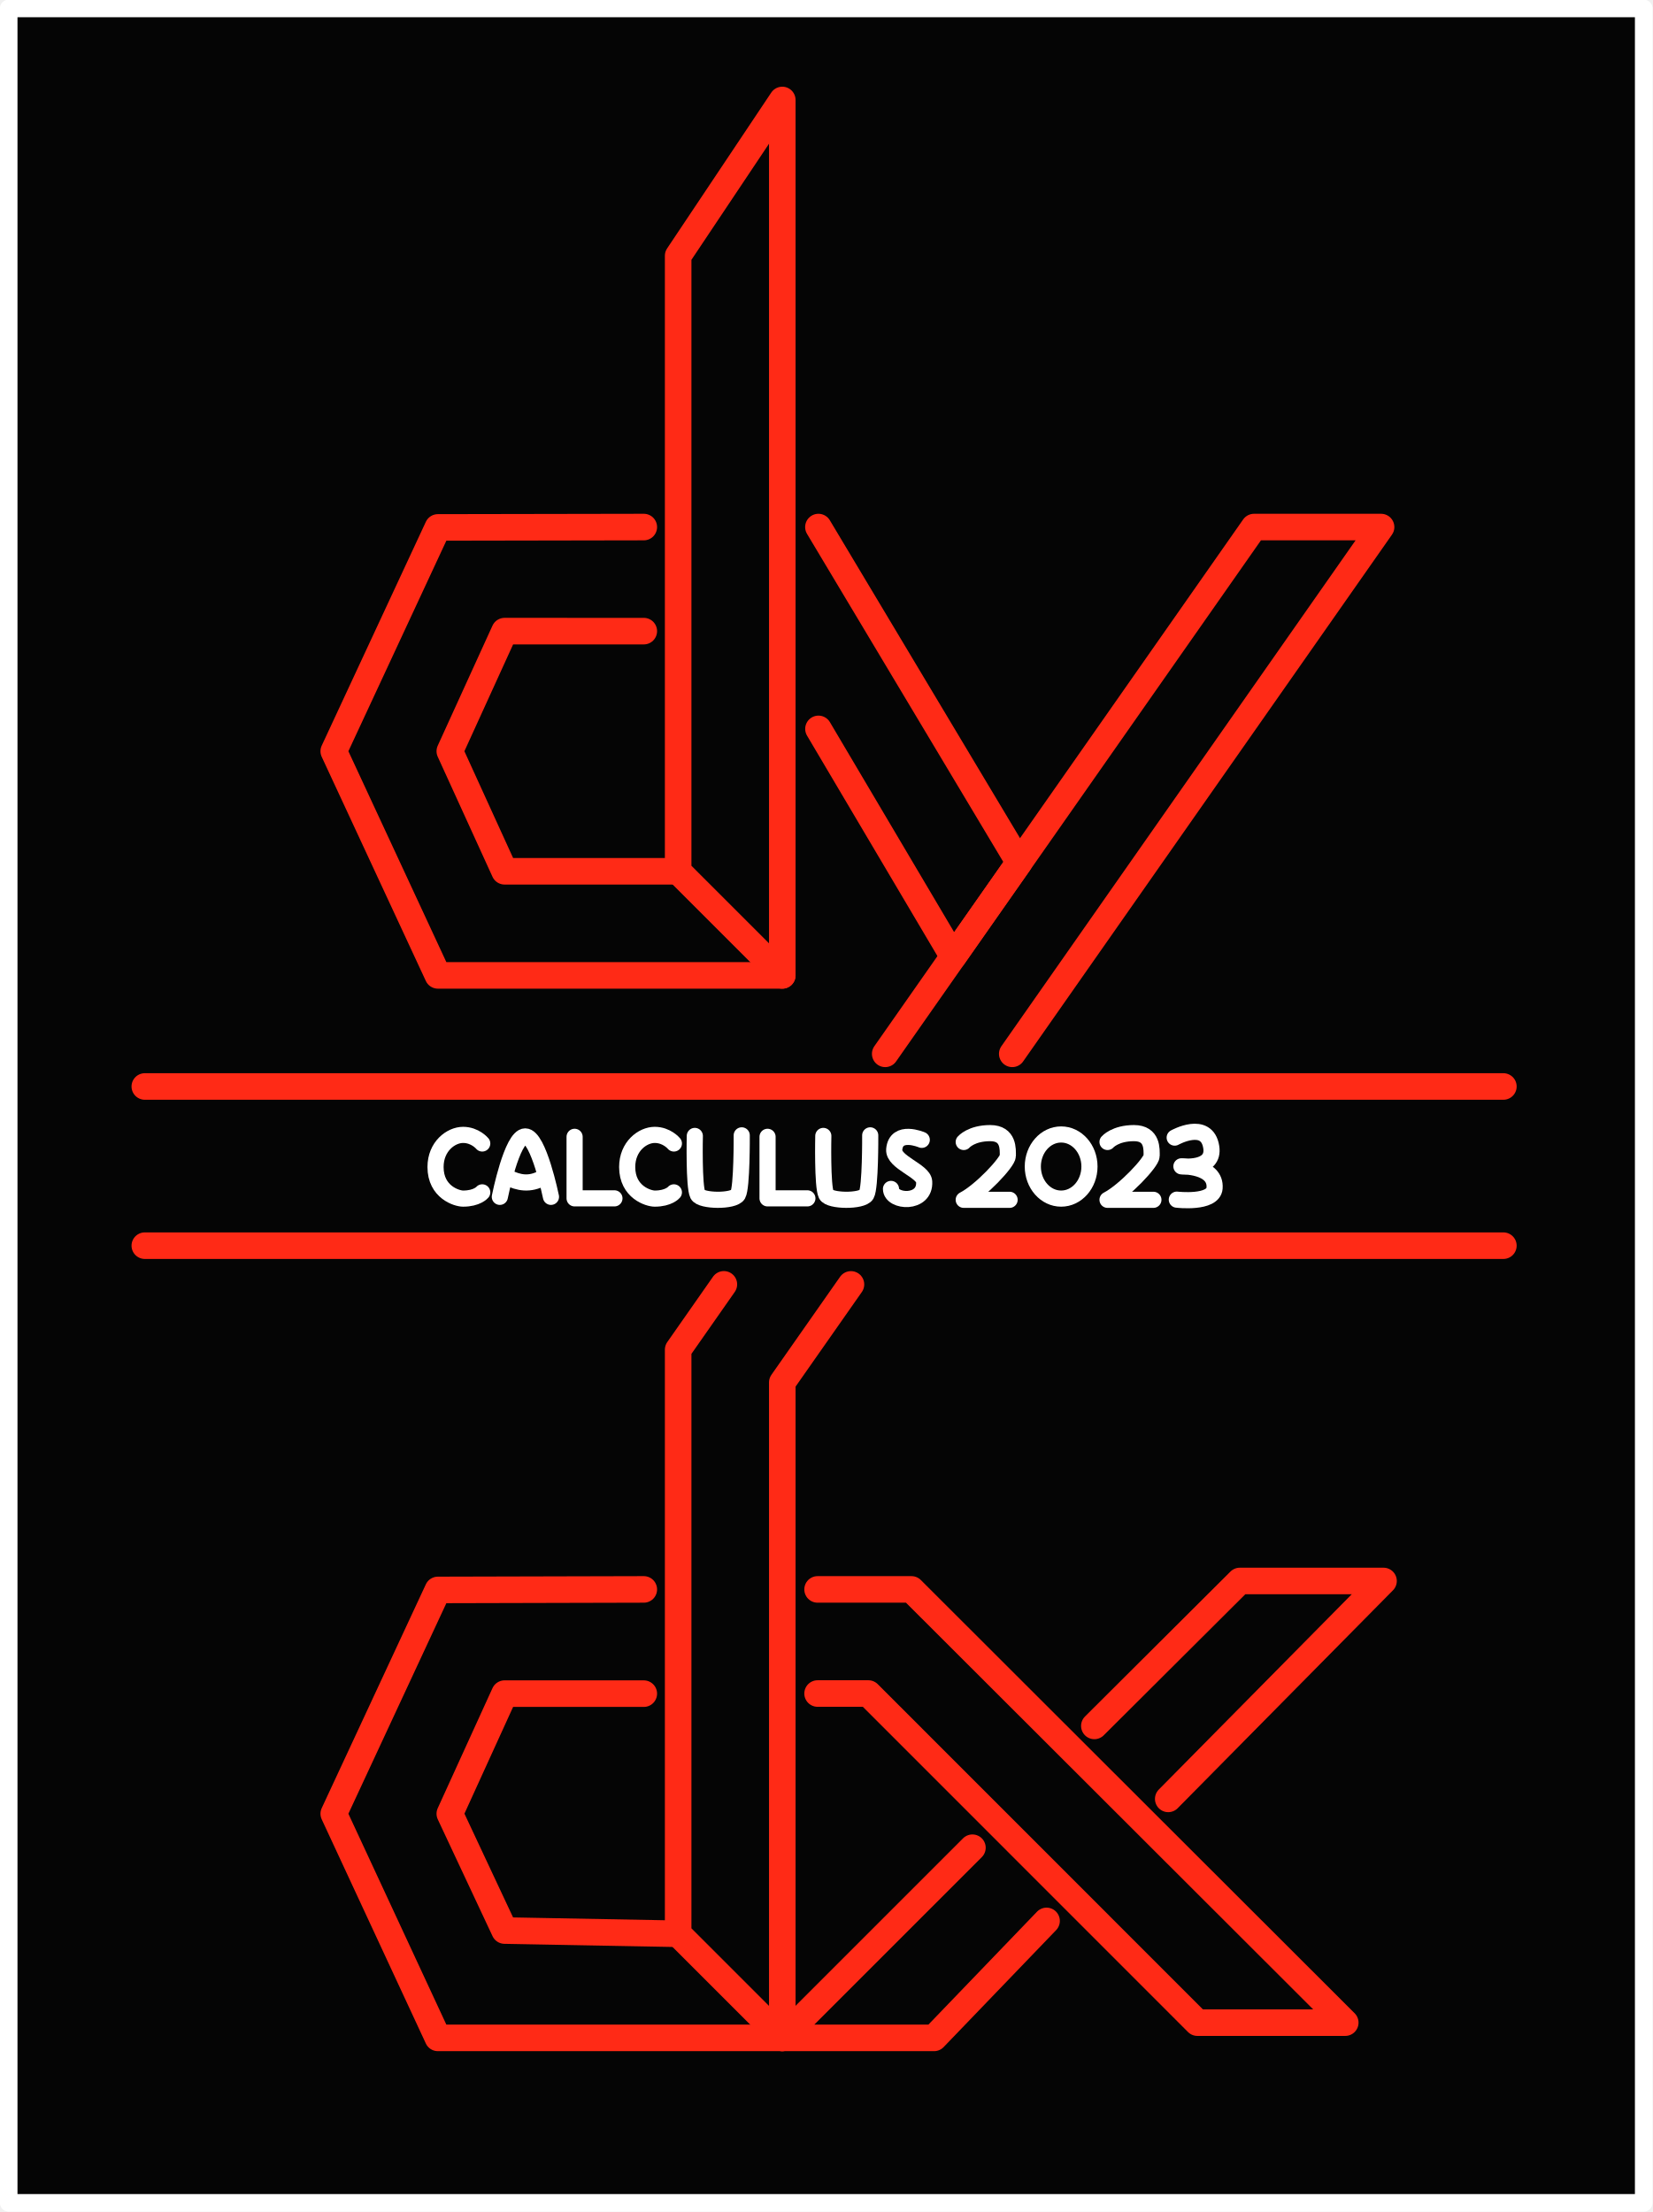
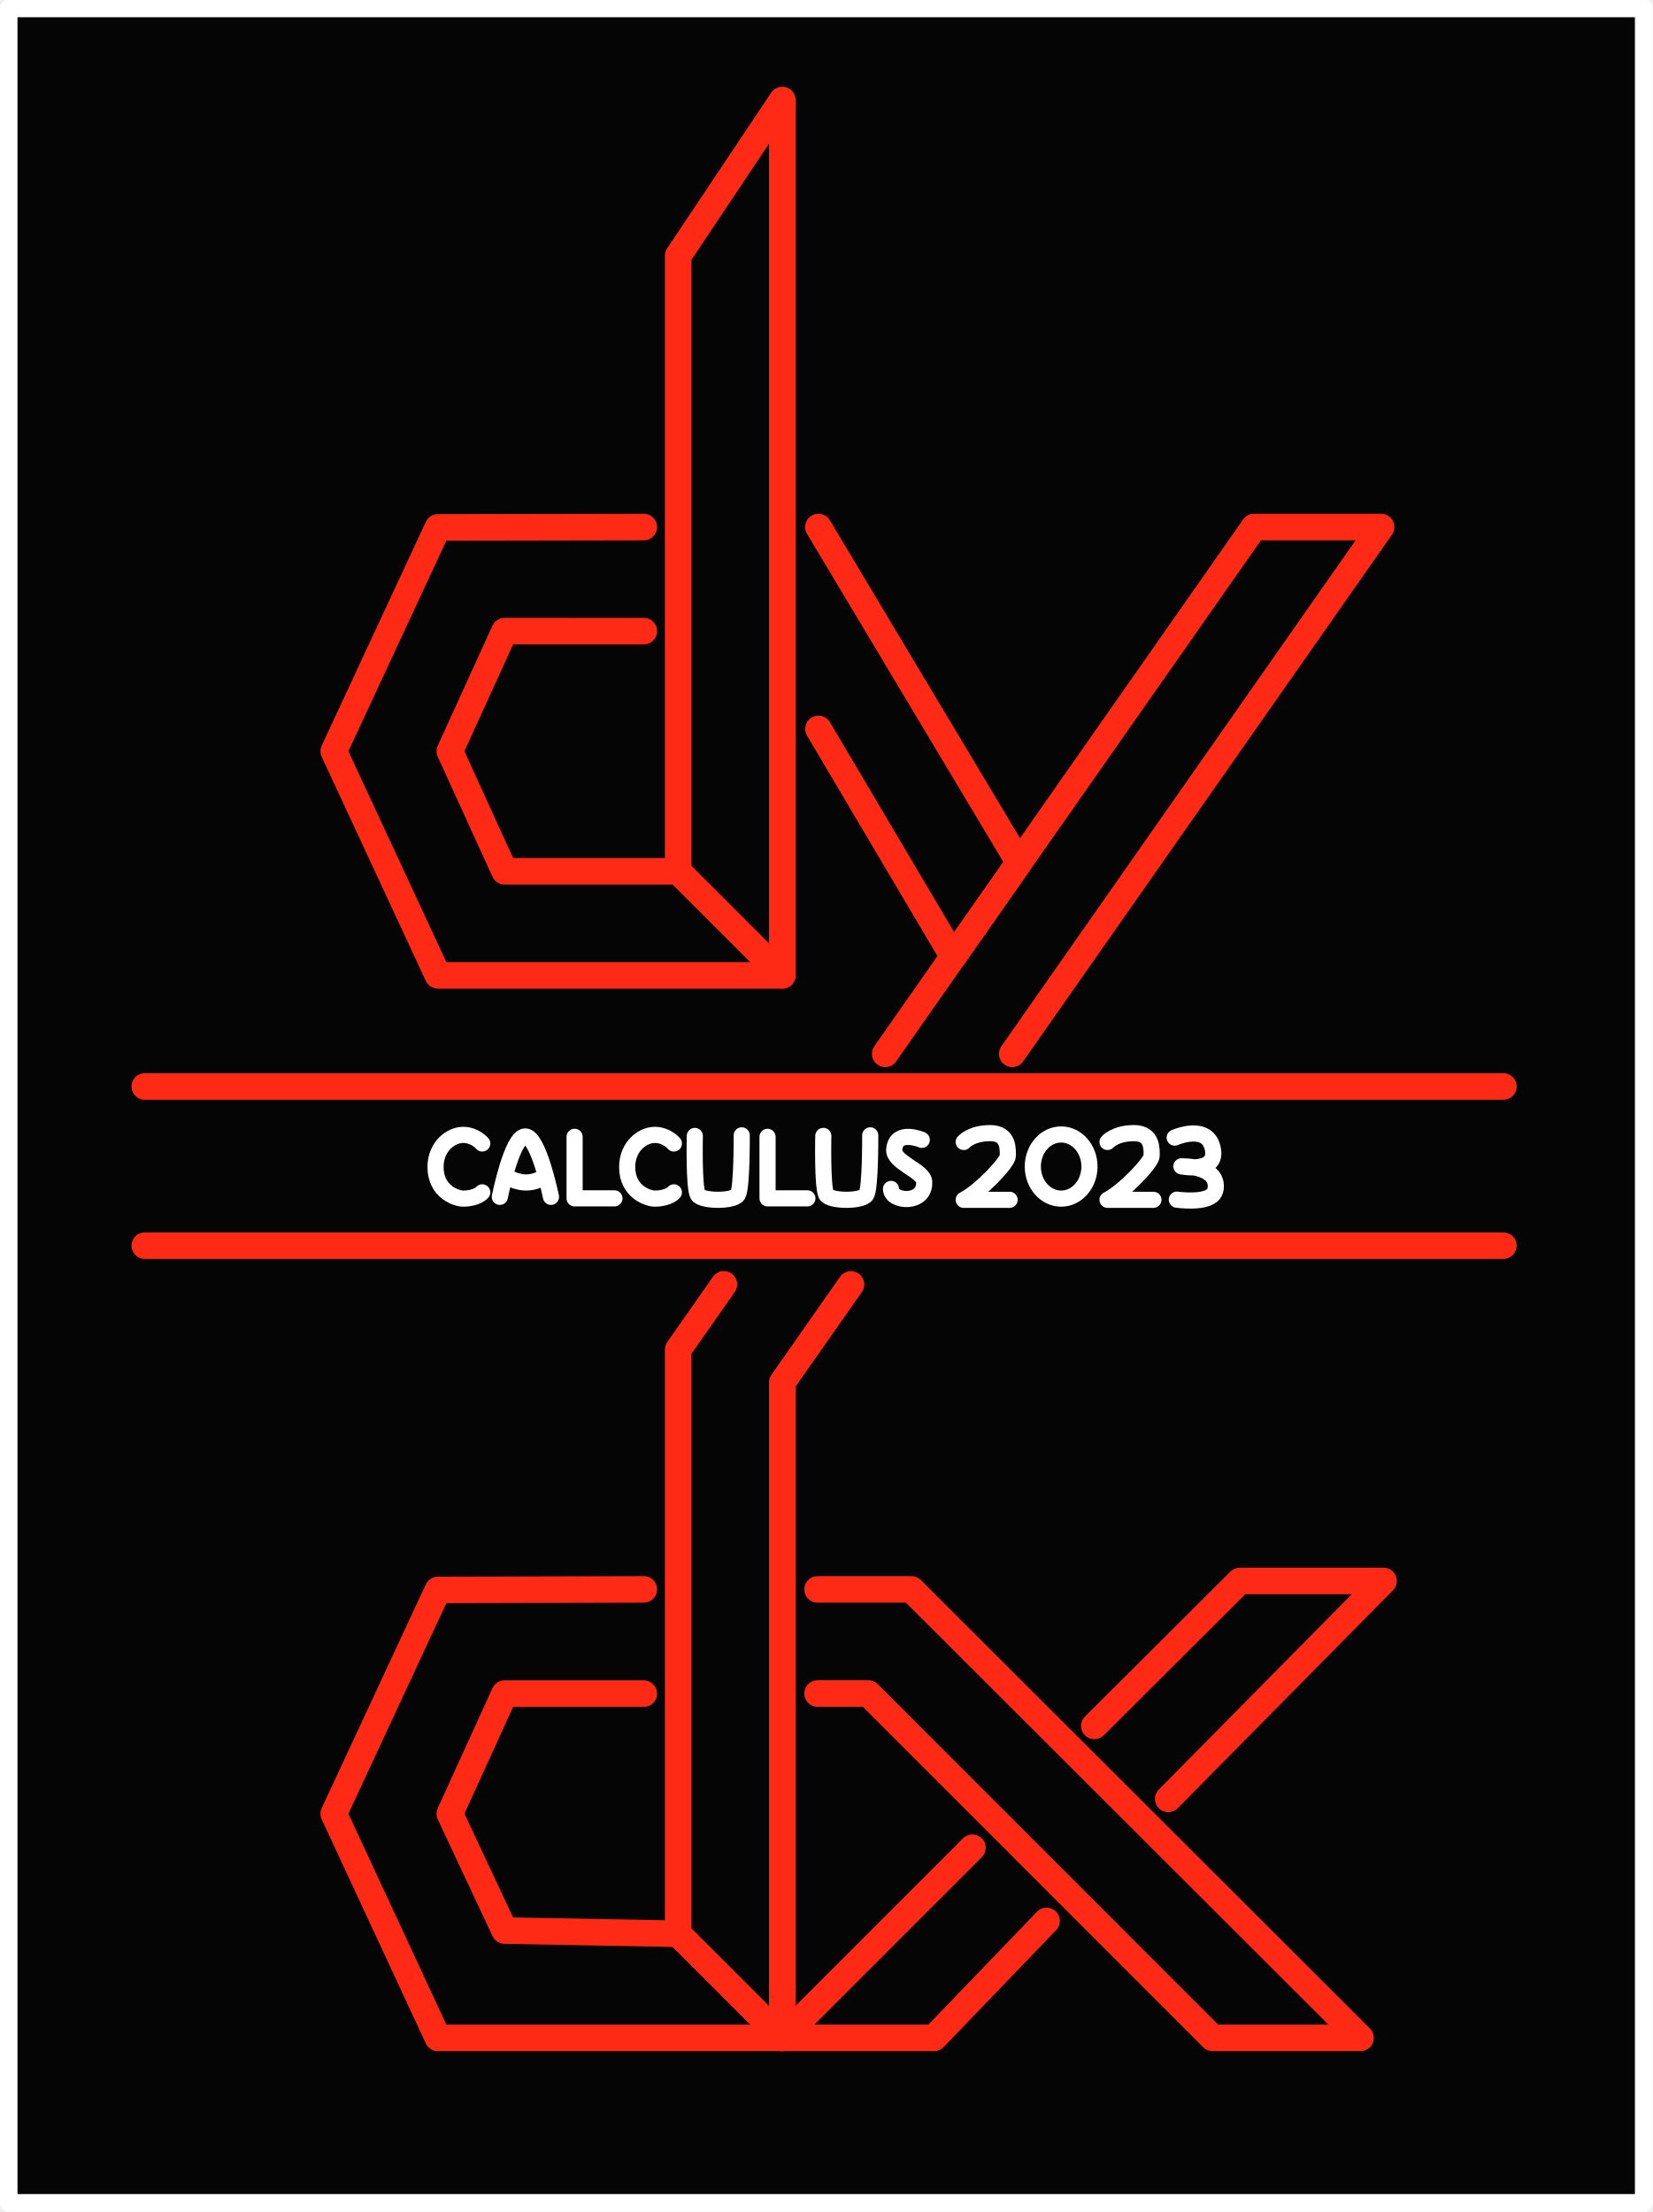
<svg xmlns="http://www.w3.org/2000/svg" width="31.742mm" height="42.491mm" viewBox="0 0 31.742 42.491" version="1.1" id="svg5" xml:space="preserve">
  <defs id="defs2" />
  <rect style="fill:#050505;fill-opacity:1;stroke:#ffffff;stroke-width:0.338;stroke-linecap:round;stroke-linejoin:round;stroke-dasharray:none;stroke-opacity:1" id="background" width="31.404" height="42.153" x="0.167" y="0.162" />
  <g id="logo" transform="translate(-69.31861,-90.7425)">
    <path style="fill:none;fill-opacity:1;stroke:#ff2a16;stroke-width:0.51;stroke-linecap:round;stroke-linejoin:round;stroke-dasharray:none;stroke-opacity:1" d="m 84.344,109.479 -2,-2 V 95.656 l 2,-2.993 z" id="path9840" />
    <path style="fill:none;fill-opacity:1;stroke:#ff2a16;stroke-width:0.51;stroke-linecap:round;stroke-linejoin:round;stroke-dasharray:none;stroke-opacity:1" d="m 84.344,109.479 h -6.615 l -2,-4.306 2,-4.299 3.955,-0.007" id="path10058" />
    <path style="fill:none;fill-opacity:1;stroke:#ff2a16;stroke-width:0.51;stroke-linecap:round;stroke-linejoin:round;stroke-dasharray:none;stroke-opacity:1" d="m 82.344,107.479 -3.334,1e-5 -1.052,-2.306 1.052,-2.307 2.674,2.6e-4" id="path10062" />
    <path style="fill:none;fill-opacity:1;stroke:#ff2a16;stroke-width:0.51;stroke-linecap:round;stroke-linejoin:round;stroke-dasharray:none;stroke-opacity:1" d="m 85.038,100.867 3.855,6.444 -1.266,1.808 -2.588,-4.375" id="path10070" />
    <path style="fill:none;fill-opacity:1;stroke:#ff2a16;stroke-width:0.51;stroke-linecap:round;stroke-linejoin:round;stroke-dasharray:none;stroke-opacity:1" d="m 86.321,110.986 7.084,-10.119 h 2.44 l -7.084,10.119" id="path10074" />
    <path style="fill:none;fill-opacity:1;stroke:#ff2a16;stroke-width:0.51;stroke-linecap:round;stroke-linejoin:round;stroke-dasharray:none;stroke-opacity:1" d="M 72.1,111.613 H 98.194" id="path10076" />
    <path style="fill:none;fill-opacity:1;stroke:#ff2a16;stroke-width:0.51;stroke-linecap:round;stroke-linejoin:round;stroke-dasharray:none;stroke-opacity:1" d="M 98.194,114.671 H 72.1" id="path10078" />
    <path style="fill:none;fill-opacity:1;stroke:#ff2a16;stroke-width:0.51;stroke-linecap:round;stroke-linejoin:round;stroke-dasharray:none;stroke-opacity:1" d="m 83.222,115.414 -0.878,1.255 v 11.221 l 2,2 v -12.592 l 1.319,-1.883" id="path10086" />
    <path style="fill:none;fill-opacity:1;stroke:#ff2a16;stroke-width:0.51;stroke-linecap:round;stroke-linejoin:round;stroke-dasharray:none;stroke-opacity:1" d="m 82.344,127.889 -3.334,-0.062 -1.052,-2.244 1.052,-2.307 2.674,2.6e-4" id="path10088" />
-     <path style="fill:none;fill-opacity:1;stroke:#ff2a16;stroke-width:0.51;stroke-linecap:round;stroke-linejoin:round;stroke-dasharray:none;stroke-opacity:1" d="m 85.022,121.274 h 1.803 l 8.332,8.322 h -2.84 l -6.32,-6.322 h -0.975" id="path10820" />
+     <path style="fill:none;fill-opacity:1;stroke:#ff2a16;stroke-width:0.51;stroke-linecap:round;stroke-linejoin:round;stroke-dasharray:none;stroke-opacity:1" d="m 85.022,121.274 h 1.803 l 8.625,8.615 h -2.84 l -6.613,-6.615 h -0.975" id="path10820" />
    <path style="fill:none;fill-opacity:1;stroke:#ff2a16;stroke-width:0.51;stroke-linecap:round;stroke-linejoin:round;stroke-dasharray:none;stroke-opacity:1" d="m 81.684,121.274 -3.955,0.01 -2,4.299 2,4.306 h 6.615" id="path10824" />
    <path style="fill:none;fill-opacity:1;stroke:#ff2a16;stroke-width:0.51;stroke-linecap:round;stroke-linejoin:round;stroke-dasharray:none;stroke-opacity:1" d="m 90.338,123.896 2.794,-2.784 h 2.76 l -4.135,4.186" id="path10902" />
    <path style="fill:none;fill-opacity:1;stroke:#ff2a16;stroke-width:0.51;stroke-linecap:round;stroke-linejoin:round;stroke-dasharray:none;stroke-opacity:1" d="m 87.996,126.236 -3.653,3.653 h 2.916 l 2.161,-2.247" id="path10906" />
  </g>
  <g id="calc2023" transform="translate(-69.31861,-90.7425)">
    <path style="fill:none;stroke:#ffffff;stroke-width:0.31;stroke-linecap:round;stroke-linejoin:round;stroke-dasharray:none;stroke-opacity:1" d="m 78.581,112.708 c 0,0 -0.136,-0.165 -0.368,-0.165 -0.232,0 -0.529,0.22 -0.529,0.617 0,0.487 0.413,0.607 0.529,0.607 0.269,0 0.368,-0.12 0.368,-0.12" id="path515" />
    <path style="fill:none;stroke:#ffffff;stroke-width:0.31;stroke-linecap:round;stroke-linejoin:round;stroke-dasharray:none;stroke-opacity:1" d="m 82.262,112.708 c 0,0 -0.136,-0.165 -0.368,-0.165 -0.232,0 -0.529,0.22 -0.529,0.617 0,0.487 0.413,0.607 0.529,0.607 0.269,0 0.368,-0.12 0.368,-0.12" id="path515-2" />
    <path style="fill:none;stroke:#ffffff;stroke-width:0.31;stroke-linecap:round;stroke-linejoin:round;stroke-dasharray:none;stroke-opacity:1" d="m 78.919,113.733 c 0,0 0.231,-1.161 0.488,-1.161 0.257,0 0.494,1.161 0.494,1.161" id="path1179" />
    <path style="fill:none;stroke:#ffffff;stroke-width:0.31;stroke-linecap:round;stroke-linejoin:round;stroke-dasharray:none;stroke-opacity:1" d="m 79.08,113.366 c 0.198,0.094 0.407,0.146 0.667,0" id="path1181-7" />
    <path style="fill:none;stroke:#ffffff;stroke-width:0.31;stroke-linecap:round;stroke-linejoin:round;stroke-dasharray:none;stroke-opacity:1" d="m 80.355,112.58 v 1.182 h 0.765" id="path1205" />
    <path style="fill:none;stroke:#ffffff;stroke-width:0.31;stroke-linecap:round;stroke-linejoin:round;stroke-dasharray:none;stroke-opacity:1" d="m 84.061,112.58 v 1.182 h 0.765" id="path1205-9" />
    <path style="fill:none;stroke:#ffffff;stroke-width:0.31;stroke-linecap:round;stroke-linejoin:round;stroke-dasharray:none;stroke-opacity:1" d="m 82.664,112.563 c 0,0 -0.022,0.969 0.056,1.127 0.064,0.129 0.693,0.137 0.772,0 0.079,-0.137 0.073,-1.138 0.073,-1.138" id="path1238" />
    <path style="fill:none;stroke:#ffffff;stroke-width:0.31;stroke-linecap:round;stroke-linejoin:round;stroke-dasharray:none;stroke-opacity:1" d="m 85.132,112.563 c 0,0 -0.022,0.969 0.056,1.127 0.064,0.129 0.693,0.137 0.772,0 0.079,-0.137 0.073,-1.138 0.073,-1.138" id="path1238-3" />
    <path style="fill:none;stroke:#ffffff;stroke-width:0.31;stroke-linecap:round;stroke-linejoin:round;stroke-dasharray:none;stroke-opacity:1" d="m 87.023,112.638 c 0,0 -0.496,-0.213 -0.529,0.186 -0.02,0.247 0.561,0.407 0.575,0.616 0.029,0.445 -0.637,0.399 -0.637,0.141" id="path1309" />
    <path style="fill:none;stroke:#ffffff;stroke-width:0.31;stroke-linecap:round;stroke-linejoin:round;stroke-dasharray:none;stroke-opacity:1" d="m 87.829,112.679 c 0,0 0.145,-0.17 0.508,-0.17 0.364,0 0.339,0.318 0.339,0.438 0,0.12 -0.525,0.678 -0.847,0.843 h 0.881" id="path1311" />
    <path style="fill:none;stroke:#ffffff;stroke-width:0.31;stroke-linecap:round;stroke-linejoin:round;stroke-dasharray:none;stroke-opacity:1" d="m 90.591,112.679 c 0,0 0.145,-0.17 0.508,-0.17 0.364,0 0.339,0.318 0.339,0.438 0,0.12 -0.525,0.678 -0.847,0.843 h 0.881" id="path1311-6" />
-     <path style="fill:none;stroke:#ffffff;stroke-width:0.31;stroke-linecap:round;stroke-linejoin:round;stroke-dasharray:none;stroke-opacity:1" d="m 91.881,112.595 c 0,0 0.618,-0.346 0.702,0.181 0.072,0.453 -0.573,0.371 -0.573,0.371 0,0 0.67,-0.018 0.637,0.418 -0.023,0.305 -0.724,0.222 -0.725,0.222" id="path1389" />
+     <path style="fill:none;stroke:#ffffff;stroke-width:0.31;stroke-linecap:round;stroke-linejoin:round;stroke-dasharray:none;stroke-opacity:1" d="m 91.881,112.595 c 0,0 0.652,-0.289 0.736,0.237 0.072,0.453 -0.607,0.315 -0.607,0.315 0,0 0.693,-0.023 0.66,0.412 -0.003,0.037 -0.021,0.091 -0.042,0.117 -0.147,0.192 -0.706,0.111 -0.706,0.111" id="path1389" />
    <ellipse style="fill:none;stroke:#ffffff;stroke-width:0.31;stroke-linecap:round;stroke-linejoin:round;stroke-dasharray:none;stroke-opacity:1" id="path1365" ry="0.616" rx="0.544" cy="113.151" cx="89.7" />
  </g>
</svg>
